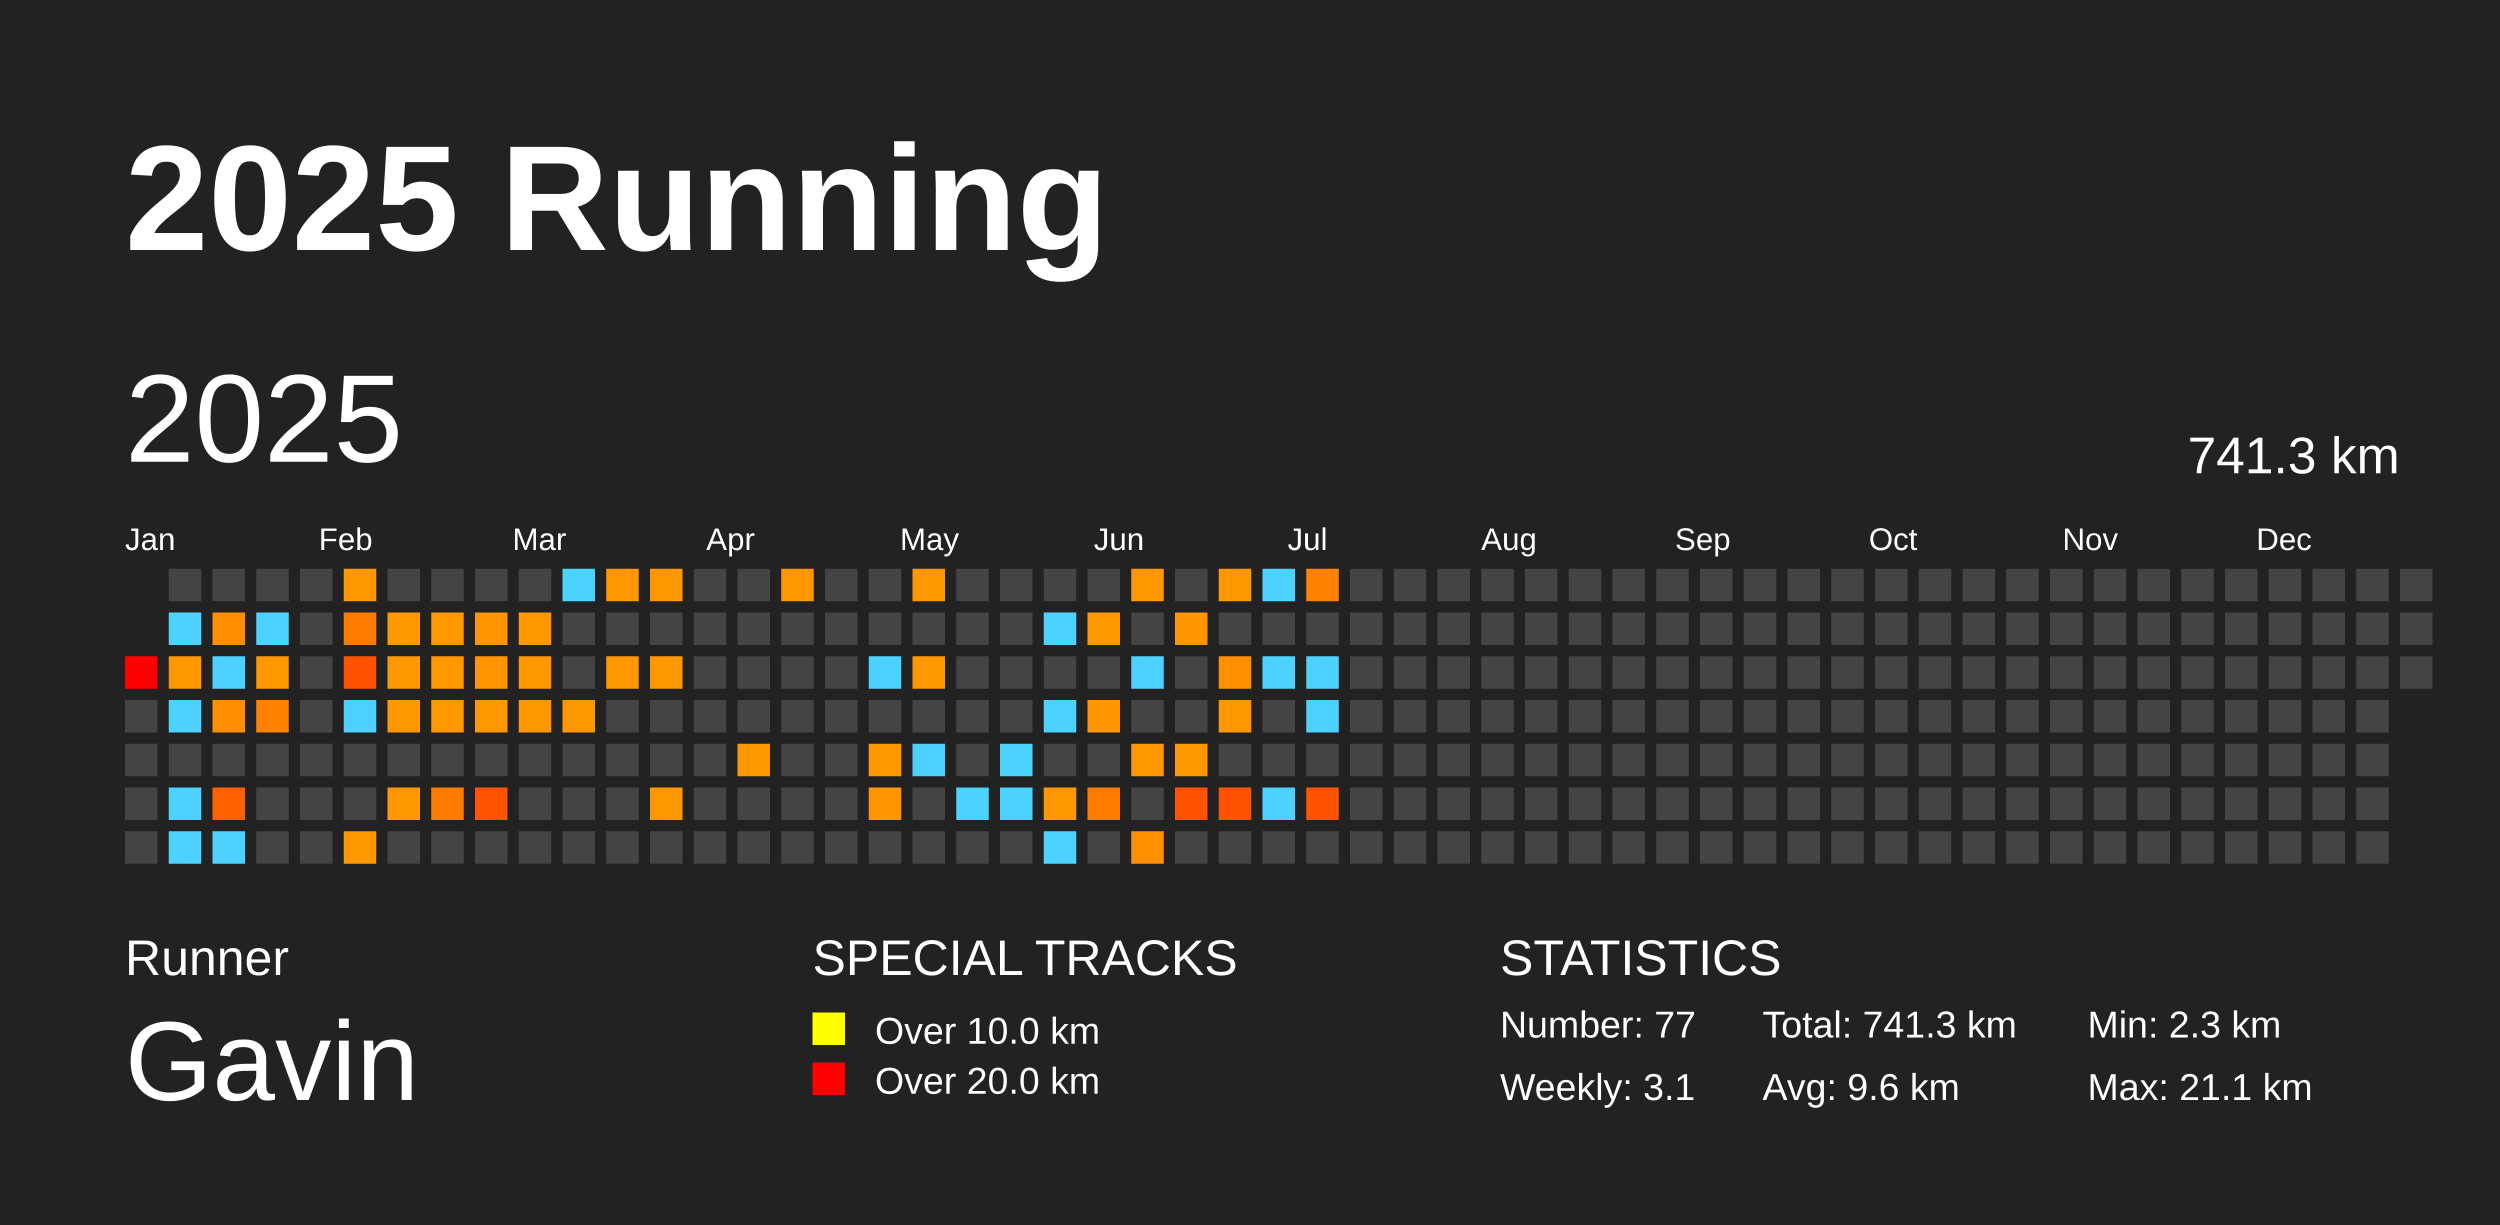
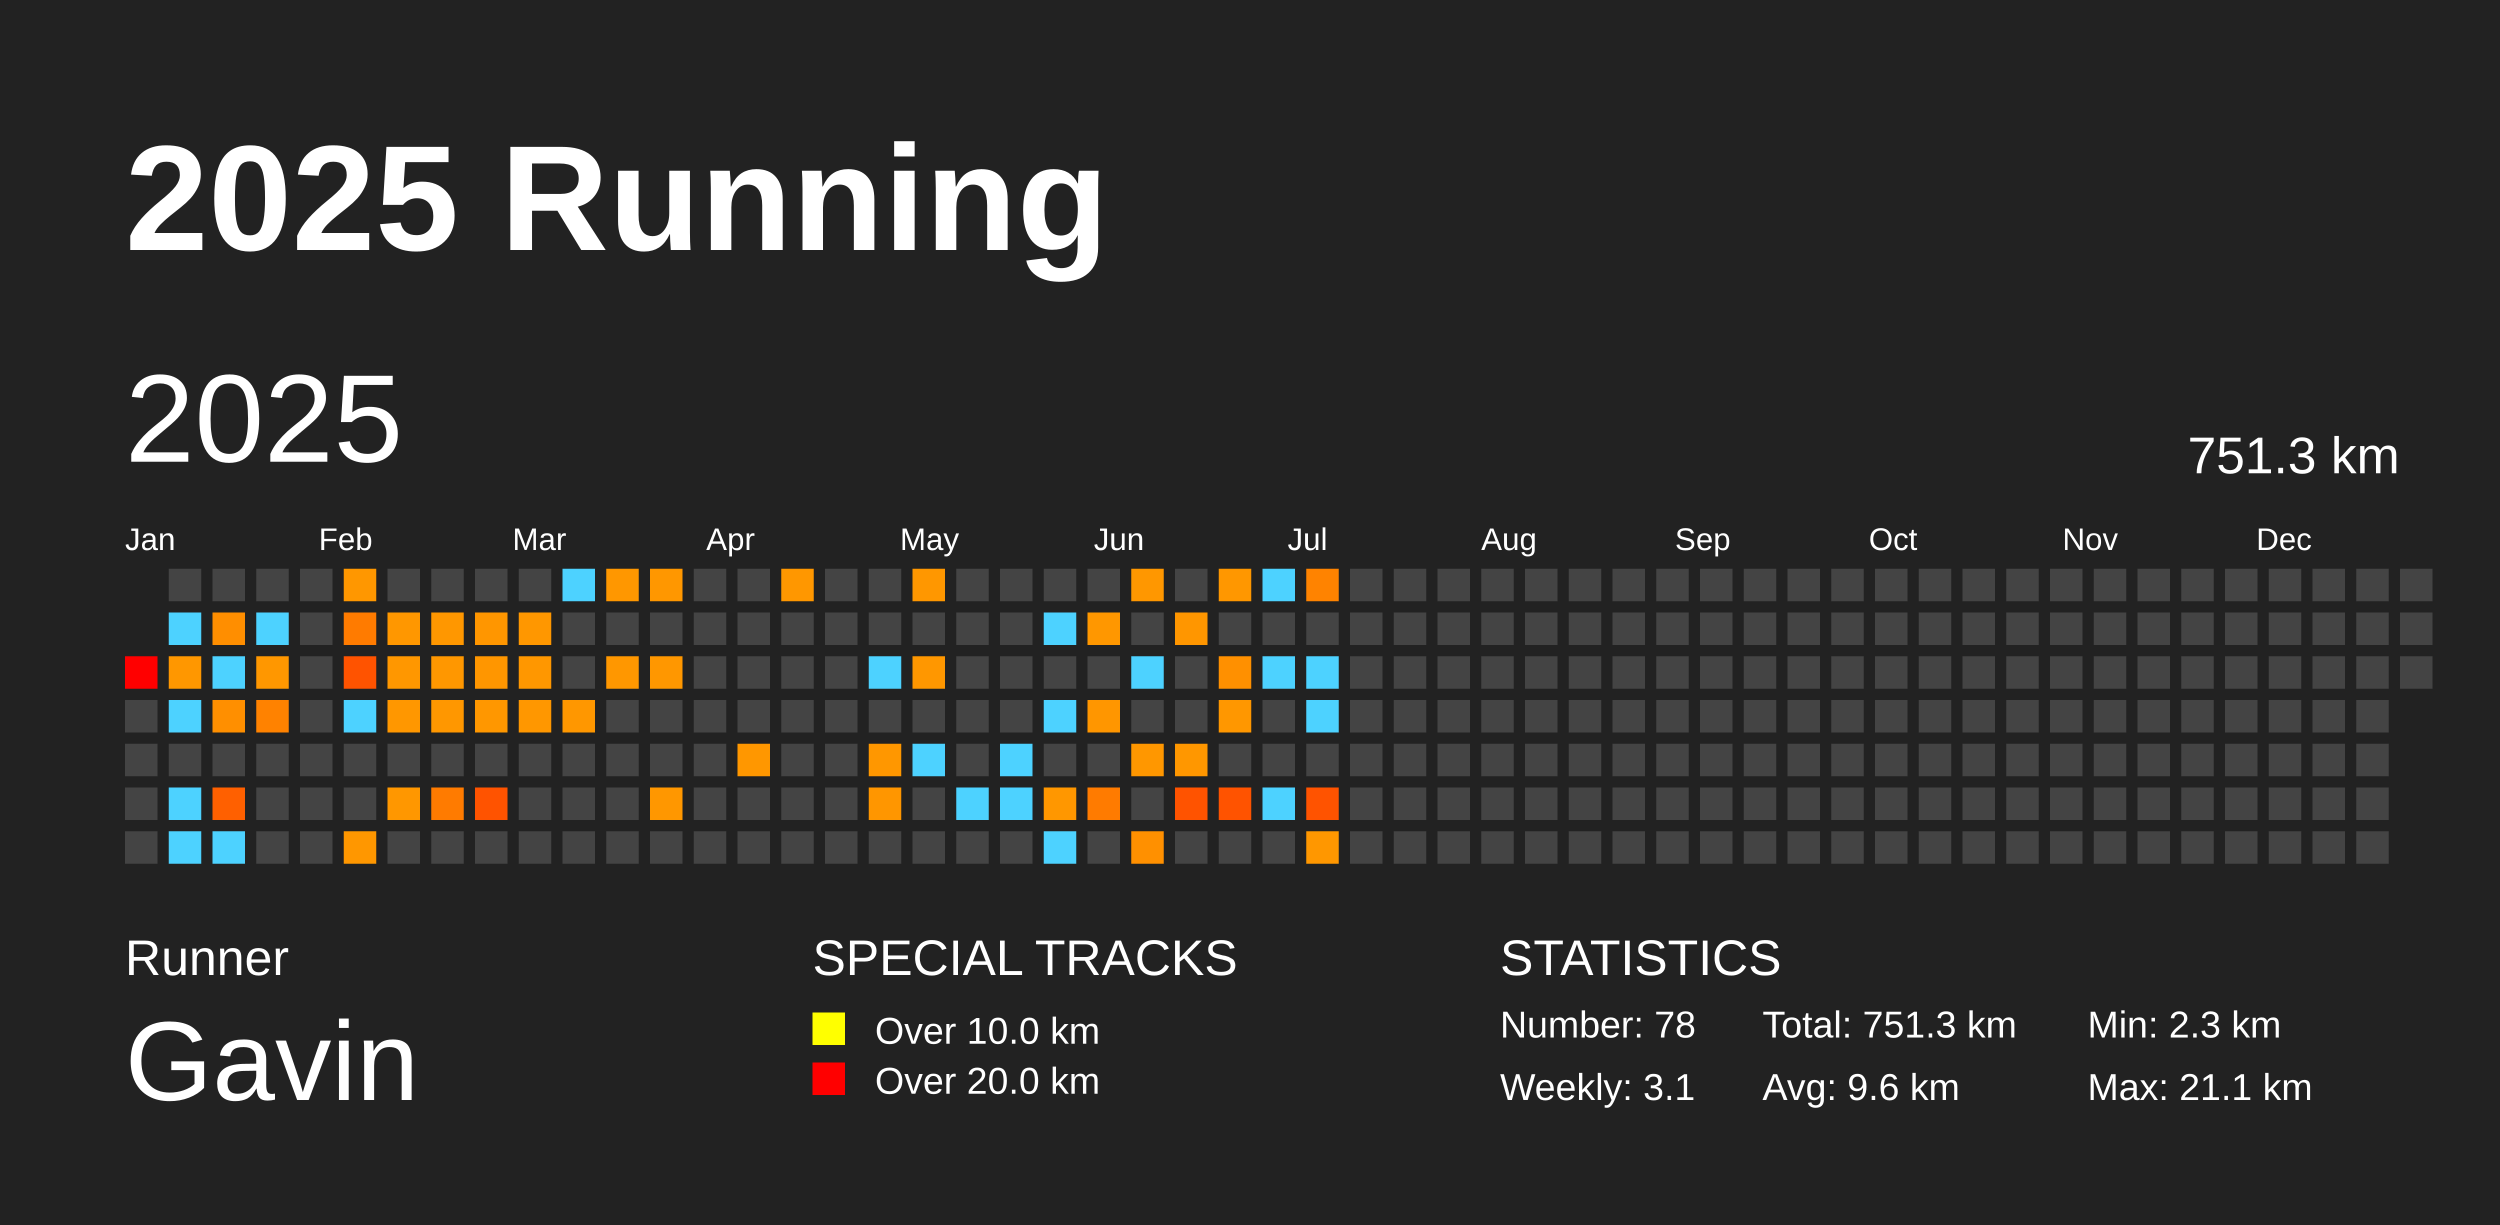
<svg xmlns="http://www.w3.org/2000/svg" baseProfile="full" height="98mm" version="1.1" viewBox="0,0,200,98" width="200mm">
  <defs />
  <rect fill="#222222" height="98" width="200" x="0" y="0" />
  <text fill="#FFFFFF" style="font-size:12px; font-family:Arial; font-weight:bold;" x="10" y="20">2025 Running</text>
  <text fill="#FFFFFF" style="font-size:4px; font-family:Arial" x="10" y="78">Runner</text>
  <text fill="#FFFFFF" style="font-size:9px; font-family:Arial" x="10" y="88">Gavin</text>
  <text fill="#FFFFFF" style="font-size:4px; font-family:Arial" x="65" y="78">SPECIAL TRACKS</text>
  <rect fill="yellow" height="2.6" width="2.6" x="65" y="81" />
  <text fill="#FFFFFF" style="font-size:3px; font-family:Arial" x="70" y="83.5">Over 10.0 km</text>
  <rect fill="red" height="2.6" width="2.6" x="65" y="85" />
  <text fill="#FFFFFF" style="font-size:3px; font-family:Arial" x="70" y="87.5">Over 20.0 km</text>
  <text fill="#FFFFFF" style="font-size:4px; font-family:Arial" x="120" y="78">STATISTICS</text>
-   <text fill="#FFFFFF" style="font-size:3px; font-family:Arial" x="120" y="83">Number: 77</text>
+   <text fill="#FFFFFF" style="font-size:3px; font-family:Arial" x="120" y="83">Number: 78</text>
  <text fill="#FFFFFF" style="font-size:3px; font-family:Arial" x="120" y="88">Weekly: 3.1</text>
-   <text fill="#FFFFFF" style="font-size:3px; font-family:Arial" x="141" y="83">Total: 741.3 km</text>
+   <text fill="#FFFFFF" style="font-size:3px; font-family:Arial" x="141" y="83">Total: 751.3 km</text>
  <text fill="#FFFFFF" style="font-size:3px; font-family:Arial" x="141" y="88">Avg: 9.6 km</text>
  <text fill="#FFFFFF" style="font-size:3px; font-family:Arial" x="167" y="83">Min: 2.3 km</text>
  <text fill="#FFFFFF" style="font-size:3px; font-family:Arial" x="167" y="88">Max: 21.1 km</text>
  <text dominant-baseline="hanging" fill="#FFFFFF" style="font-size:10.0px; font-family:Arial;" x="10" y="30">2025</text>
-   <text dominant-baseline="hanging" fill="#FFFFFF" style="font-size:4.125px; font-family:Arial;" x="175" y="35">741.3 km</text>
+   <text dominant-baseline="hanging" fill="#FFFFFF" style="font-size:4.125px; font-family:Arial;" x="175" y="35">751.3 km</text>
  <text fill="#FFFFFF" style="font-size:2.5px; font-family:Arial" x="10.0" y="44">Jan</text>
  <text fill="#FFFFFF" style="font-size:2.5px; font-family:Arial" x="25.5" y="44">Feb</text>
  <text fill="#FFFFFF" style="font-size:2.5px; font-family:Arial" x="41.0" y="44">Mar</text>
  <text fill="#FFFFFF" style="font-size:2.5px; font-family:Arial" x="56.5" y="44">Apr</text>
  <text fill="#FFFFFF" style="font-size:2.5px; font-family:Arial" x="72.0" y="44">May</text>
  <text fill="#FFFFFF" style="font-size:2.5px; font-family:Arial" x="87.5" y="44">Jun</text>
  <text fill="#FFFFFF" style="font-size:2.5px; font-family:Arial" x="103.0" y="44">Jul</text>
  <text fill="#FFFFFF" style="font-size:2.5px; font-family:Arial" x="118.5" y="44">Aug</text>
  <text fill="#FFFFFF" style="font-size:2.5px; font-family:Arial" x="134.0" y="44">Sep</text>
  <text fill="#FFFFFF" style="font-size:2.5px; font-family:Arial" x="149.5" y="44">Oct</text>
  <text fill="#FFFFFF" style="font-size:2.5px; font-family:Arial" x="165.0" y="44">Nov</text>
  <text fill="#FFFFFF" style="font-size:2.5px; font-family:Arial" x="180.5" y="44">Dec</text>
  <rect fill="red" height="2.6" width="2.6" x="10.0" y="52.5" />
  <rect fill="#444444" height="2.6" width="2.6" x="10.0" y="56.0" />
  <rect fill="#444444" height="2.6" width="2.6" x="10.0" y="59.5" />
  <rect fill="#444444" height="2.6" width="2.6" x="10.0" y="63.0" />
  <rect fill="#444444" height="2.6" width="2.6" x="10.0" y="66.5" />
  <rect fill="#444444" height="2.6" width="2.6" x="13.5" y="45.5" />
  <rect fill="#4dd2ff" height="2.6" width="2.6" x="13.5" y="49.0" />
  <rect fill="#ff9700" height="2.6" width="2.6" x="13.5" y="52.5" />
  <rect fill="#4dd2ff" height="2.6" width="2.6" x="13.5" y="56.0" />
  <rect fill="#444444" height="2.6" width="2.6" x="13.5" y="59.5" />
  <rect fill="#4dd2ff" height="2.6" width="2.6" x="13.5" y="63.0" />
  <rect fill="#4dd2ff" height="2.6" width="2.6" x="13.5" y="66.5" />
  <rect fill="#444444" height="2.6" width="2.6" x="17.0" y="45.5" />
  <rect fill="#ff8e00" height="2.6" width="2.6" x="17.0" y="49.0" />
  <rect fill="#4dd2ff" height="2.6" width="2.6" x="17.0" y="52.5" />
  <rect fill="#ff8f00" height="2.6" width="2.6" x="17.0" y="56.0" />
  <rect fill="#444444" height="2.6" width="2.6" x="17.0" y="59.5" />
  <rect fill="#ff6000" height="2.6" width="2.6" x="17.0" y="63.0" />
  <rect fill="#4dd2ff" height="2.6" width="2.6" x="17.0" y="66.5" />
  <rect fill="#444444" height="2.6" width="2.6" x="20.5" y="45.5" />
  <rect fill="#4dd2ff" height="2.6" width="2.6" x="20.5" y="49.0" />
  <rect fill="#ff9700" height="2.6" width="2.6" x="20.5" y="52.5" />
  <rect fill="#ff8200" height="2.6" width="2.6" x="20.5" y="56.0" />
  <rect fill="#444444" height="2.6" width="2.6" x="20.5" y="59.5" />
  <rect fill="#444444" height="2.6" width="2.6" x="20.5" y="63.0" />
  <rect fill="#444444" height="2.6" width="2.6" x="20.5" y="66.5" />
  <rect fill="#444444" height="2.6" width="2.6" x="24.0" y="45.5" />
  <rect fill="#444444" height="2.6" width="2.6" x="24.0" y="49.0" />
  <rect fill="#444444" height="2.6" width="2.6" x="24.0" y="52.5" />
  <rect fill="#444444" height="2.6" width="2.6" x="24.0" y="56.0" />
  <rect fill="#444444" height="2.6" width="2.6" x="24.0" y="59.5" />
  <rect fill="#444444" height="2.6" width="2.6" x="24.0" y="63.0" />
  <rect fill="#444444" height="2.6" width="2.6" x="24.0" y="66.5" />
  <rect fill="#ff9700" height="2.6" width="2.6" x="27.5" y="45.5" />
  <rect fill="#ff7b00" height="2.6" width="2.6" x="27.5" y="49.0" />
  <rect fill="#ff5300" height="2.6" width="2.6" x="27.5" y="52.5" />
  <rect fill="#4dd2ff" height="2.6" width="2.6" x="27.5" y="56.0" />
  <rect fill="#444444" height="2.6" width="2.6" x="27.5" y="59.5" />
  <rect fill="#444444" height="2.6" width="2.6" x="27.5" y="63.0" />
  <rect fill="#ff9700" height="2.6" width="2.6" x="27.5" y="66.5" />
  <rect fill="#444444" height="2.6" width="2.6" x="31.0" y="45.5" />
  <rect fill="#ff9700" height="2.6" width="2.6" x="31.0" y="49.0" />
  <rect fill="#ff9700" height="2.6" width="2.6" x="31.0" y="52.5" />
  <rect fill="#ff9700" height="2.6" width="2.6" x="31.0" y="56.0" />
  <rect fill="#444444" height="2.6" width="2.6" x="31.0" y="59.5" />
  <rect fill="#ff9700" height="2.6" width="2.6" x="31.0" y="63.0" />
  <rect fill="#444444" height="2.6" width="2.6" x="31.0" y="66.5" />
  <rect fill="#444444" height="2.6" width="2.6" x="34.5" y="45.5" />
  <rect fill="#ff9700" height="2.6" width="2.6" x="34.5" y="49.0" />
  <rect fill="#ff9700" height="2.6" width="2.6" x="34.5" y="52.5" />
  <rect fill="#ff9700" height="2.6" width="2.6" x="34.5" y="56.0" />
  <rect fill="#444444" height="2.6" width="2.6" x="34.5" y="59.5" />
  <rect fill="#ff7b00" height="2.6" width="2.6" x="34.5" y="63.0" />
  <rect fill="#444444" height="2.6" width="2.6" x="34.5" y="66.5" />
  <rect fill="#444444" height="2.6" width="2.6" x="38.0" y="45.5" />
  <rect fill="#ff9600" height="2.6" width="2.6" x="38.0" y="49.0" />
  <rect fill="#ff9600" height="2.6" width="2.6" x="38.0" y="52.5" />
  <rect fill="#ff9700" height="2.6" width="2.6" x="38.0" y="56.0" />
  <rect fill="#444444" height="2.6" width="2.6" x="38.0" y="59.5" />
  <rect fill="#ff5300" height="2.6" width="2.6" x="38.0" y="63.0" />
  <rect fill="#444444" height="2.6" width="2.6" x="38.0" y="66.5" />
  <rect fill="#444444" height="2.6" width="2.6" x="41.5" y="45.5" />
  <rect fill="#ff9700" height="2.6" width="2.6" x="41.5" y="49.0" />
  <rect fill="#ff9700" height="2.6" width="2.6" x="41.5" y="52.5" />
  <rect fill="#ff9700" height="2.6" width="2.6" x="41.5" y="56.0" />
  <rect fill="#444444" height="2.6" width="2.6" x="41.5" y="59.5" />
  <rect fill="#444444" height="2.6" width="2.6" x="41.5" y="63.0" />
  <rect fill="#444444" height="2.6" width="2.6" x="41.5" y="66.5" />
  <rect fill="#4dd2ff" height="2.6" width="2.6" x="45.0" y="45.5" />
  <rect fill="#444444" height="2.6" width="2.6" x="45.0" y="49.0" />
  <rect fill="#444444" height="2.6" width="2.6" x="45.0" y="52.5" />
  <rect fill="#ff9700" height="2.6" width="2.6" x="45.0" y="56.0" />
  <rect fill="#444444" height="2.6" width="2.6" x="45.0" y="59.5" />
  <rect fill="#444444" height="2.6" width="2.6" x="45.0" y="63.0" />
  <rect fill="#444444" height="2.6" width="2.6" x="45.0" y="66.5" />
  <rect fill="#ff9700" height="2.6" width="2.6" x="48.5" y="45.5" />
  <rect fill="#444444" height="2.6" width="2.6" x="48.5" y="49.0" />
  <rect fill="#ff9700" height="2.6" width="2.6" x="48.5" y="52.5" />
  <rect fill="#444444" height="2.6" width="2.6" x="48.5" y="56.0" />
  <rect fill="#444444" height="2.6" width="2.6" x="48.5" y="59.5" />
  <rect fill="#444444" height="2.6" width="2.6" x="48.5" y="63.0" />
  <rect fill="#444444" height="2.6" width="2.6" x="48.5" y="66.5" />
  <rect fill="#ff9700" height="2.6" width="2.6" x="52.0" y="45.5" />
  <rect fill="#444444" height="2.6" width="2.6" x="52.0" y="49.0" />
  <rect fill="#ff9700" height="2.6" width="2.6" x="52.0" y="52.5" />
  <rect fill="#444444" height="2.6" width="2.6" x="52.0" y="56.0" />
  <rect fill="#444444" height="2.6" width="2.6" x="52.0" y="59.5" />
  <rect fill="#ff9700" height="2.6" width="2.6" x="52.0" y="63.0" />
  <rect fill="#444444" height="2.6" width="2.6" x="52.0" y="66.5" />
  <rect fill="#444444" height="2.6" width="2.6" x="55.5" y="45.5" />
  <rect fill="#444444" height="2.6" width="2.6" x="55.5" y="49.0" />
  <rect fill="#444444" height="2.6" width="2.6" x="55.5" y="52.5" />
  <rect fill="#444444" height="2.6" width="2.6" x="55.5" y="56.0" />
  <rect fill="#444444" height="2.6" width="2.6" x="55.5" y="59.5" />
  <rect fill="#444444" height="2.6" width="2.6" x="55.5" y="63.0" />
  <rect fill="#444444" height="2.6" width="2.6" x="55.5" y="66.5" />
  <rect fill="#444444" height="2.6" width="2.6" x="59.0" y="45.5" />
  <rect fill="#444444" height="2.6" width="2.6" x="59.0" y="49.0" />
  <rect fill="#444444" height="2.6" width="2.6" x="59.0" y="52.5" />
  <rect fill="#444444" height="2.6" width="2.6" x="59.0" y="56.0" />
  <rect fill="#ff9700" height="2.6" width="2.6" x="59.0" y="59.5" />
  <rect fill="#444444" height="2.6" width="2.6" x="59.0" y="63.0" />
  <rect fill="#444444" height="2.6" width="2.6" x="59.0" y="66.5" />
  <rect fill="#ff9700" height="2.6" width="2.6" x="62.5" y="45.5" />
  <rect fill="#444444" height="2.6" width="2.6" x="62.5" y="49.0" />
  <rect fill="#444444" height="2.6" width="2.6" x="62.5" y="52.5" />
  <rect fill="#444444" height="2.6" width="2.6" x="62.5" y="56.0" />
  <rect fill="#444444" height="2.6" width="2.6" x="62.5" y="59.5" />
  <rect fill="#444444" height="2.6" width="2.6" x="62.5" y="63.0" />
  <rect fill="#444444" height="2.6" width="2.6" x="62.5" y="66.5" />
  <rect fill="#444444" height="2.6" width="2.6" x="66.0" y="45.5" />
  <rect fill="#444444" height="2.6" width="2.6" x="66.0" y="49.0" />
  <rect fill="#444444" height="2.6" width="2.6" x="66.0" y="52.5" />
  <rect fill="#444444" height="2.6" width="2.6" x="66.0" y="56.0" />
  <rect fill="#444444" height="2.6" width="2.6" x="66.0" y="59.5" />
  <rect fill="#444444" height="2.6" width="2.6" x="66.0" y="63.0" />
  <rect fill="#444444" height="2.6" width="2.6" x="66.0" y="66.5" />
  <rect fill="#444444" height="2.6" width="2.6" x="69.5" y="45.5" />
  <rect fill="#444444" height="2.6" width="2.6" x="69.5" y="49.0" />
  <rect fill="#4dd2ff" height="2.6" width="2.6" x="69.5" y="52.5" />
  <rect fill="#444444" height="2.6" width="2.6" x="69.5" y="56.0" />
  <rect fill="#ff9700" height="2.6" width="2.6" x="69.5" y="59.5" />
  <rect fill="#ff9600" height="2.6" width="2.6" x="69.5" y="63.0" />
  <rect fill="#444444" height="2.6" width="2.6" x="69.5" y="66.5" />
  <rect fill="#ff9700" height="2.6" width="2.6" x="73.0" y="45.5" />
  <rect fill="#444444" height="2.6" width="2.6" x="73.0" y="49.0" />
  <rect fill="#ff9700" height="2.6" width="2.6" x="73.0" y="52.5" />
  <rect fill="#444444" height="2.6" width="2.6" x="73.0" y="56.0" />
  <rect fill="#4dd2ff" height="2.6" width="2.6" x="73.0" y="59.5" />
  <rect fill="#444444" height="2.6" width="2.6" x="73.0" y="63.0" />
  <rect fill="#444444" height="2.6" width="2.6" x="73.0" y="66.5" />
  <rect fill="#444444" height="2.6" width="2.6" x="76.5" y="45.5" />
  <rect fill="#444444" height="2.6" width="2.6" x="76.5" y="49.0" />
  <rect fill="#444444" height="2.6" width="2.6" x="76.5" y="52.5" />
  <rect fill="#444444" height="2.6" width="2.6" x="76.5" y="56.0" />
  <rect fill="#444444" height="2.6" width="2.6" x="76.5" y="59.5" />
  <rect fill="#4dd2ff" height="2.6" width="2.6" x="76.5" y="63.0" />
  <rect fill="#444444" height="2.6" width="2.6" x="76.5" y="66.5" />
  <rect fill="#444444" height="2.6" width="2.6" x="80.0" y="45.5" />
  <rect fill="#444444" height="2.6" width="2.6" x="80.0" y="49.0" />
  <rect fill="#444444" height="2.6" width="2.6" x="80.0" y="52.5" />
  <rect fill="#444444" height="2.6" width="2.6" x="80.0" y="56.0" />
  <rect fill="#4dd2ff" height="2.6" width="2.6" x="80.0" y="59.5" />
  <rect fill="#4dd2ff" height="2.6" width="2.6" x="80.0" y="63.0" />
  <rect fill="#444444" height="2.6" width="2.6" x="80.0" y="66.5" />
  <rect fill="#444444" height="2.6" width="2.6" x="83.5" y="45.5" />
  <rect fill="#4dd2ff" height="2.6" width="2.6" x="83.5" y="49.0" />
  <rect fill="#444444" height="2.6" width="2.6" x="83.5" y="52.5" />
  <rect fill="#4dd2ff" height="2.6" width="2.6" x="83.5" y="56.0" />
  <rect fill="#444444" height="2.6" width="2.6" x="83.5" y="59.5" />
  <rect fill="#ff9700" height="2.6" width="2.6" x="83.5" y="63.0" />
  <rect fill="#4dd2ff" height="2.6" width="2.6" x="83.5" y="66.5" />
  <rect fill="#444444" height="2.6" width="2.6" x="87.0" y="45.5" />
  <rect fill="#ff9700" height="2.6" width="2.6" x="87.0" y="49.0" />
  <rect fill="#444444" height="2.6" width="2.6" x="87.0" y="52.5" />
  <rect fill="#ff9600" height="2.6" width="2.6" x="87.0" y="56.0" />
  <rect fill="#444444" height="2.6" width="2.6" x="87.0" y="59.5" />
  <rect fill="#ff7b00" height="2.6" width="2.6" x="87.0" y="63.0" />
  <rect fill="#444444" height="2.6" width="2.6" x="87.0" y="66.5" />
  <rect fill="#ff9700" height="2.6" width="2.6" x="90.5" y="45.5" />
  <rect fill="#444444" height="2.6" width="2.6" x="90.5" y="49.0" />
  <rect fill="#4dd2ff" height="2.6" width="2.6" x="90.5" y="52.5" />
  <rect fill="#444444" height="2.6" width="2.6" x="90.5" y="56.0" />
  <rect fill="#ff9700" height="2.6" width="2.6" x="90.5" y="59.5" />
  <rect fill="#444444" height="2.6" width="2.6" x="90.5" y="63.0" />
  <rect fill="#ff9000" height="2.6" width="2.6" x="90.5" y="66.5" />
  <rect fill="#444444" height="2.6" width="2.6" x="94.0" y="45.5" />
  <rect fill="#ff9600" height="2.6" width="2.6" x="94.0" y="49.0" />
  <rect fill="#444444" height="2.6" width="2.6" x="94.0" y="52.5" />
  <rect fill="#444444" height="2.6" width="2.6" x="94.0" y="56.0" />
  <rect fill="#ff9700" height="2.6" width="2.6" x="94.0" y="59.5" />
  <rect fill="#ff5300" height="2.6" width="2.6" x="94.0" y="63.0" />
  <rect fill="#444444" height="2.6" width="2.6" x="94.0" y="66.5" />
  <rect fill="#ff9700" height="2.6" width="2.6" x="97.5" y="45.5" />
  <rect fill="#444444" height="2.6" width="2.6" x="97.5" y="49.0" />
  <rect fill="#ff9000" height="2.6" width="2.6" x="97.5" y="52.5" />
  <rect fill="#ff9700" height="2.6" width="2.6" x="97.5" y="56.0" />
  <rect fill="#444444" height="2.6" width="2.6" x="97.5" y="59.5" />
  <rect fill="#ff5300" height="2.6" width="2.6" x="97.5" y="63.0" />
  <rect fill="#444444" height="2.6" width="2.6" x="97.5" y="66.5" />
  <rect fill="#4dd2ff" height="2.6" width="2.6" x="101.0" y="45.5" />
  <rect fill="#444444" height="2.6" width="2.6" x="101.0" y="49.0" />
  <rect fill="#4dd2ff" height="2.6" width="2.6" x="101.0" y="52.5" />
  <rect fill="#444444" height="2.6" width="2.6" x="101.0" y="56.0" />
  <rect fill="#444444" height="2.6" width="2.6" x="101.0" y="59.5" />
  <rect fill="#4dd2ff" height="2.6" width="2.6" x="101.0" y="63.0" />
  <rect fill="#444444" height="2.6" width="2.6" x="101.0" y="66.5" />
  <rect fill="#ff8300" height="2.6" width="2.6" x="104.5" y="45.5" />
  <rect fill="#444444" height="2.6" width="2.6" x="104.5" y="49.0" />
  <rect fill="#4dd2ff" height="2.6" width="2.6" x="104.5" y="52.5" />
  <rect fill="#4dd2ff" height="2.6" width="2.6" x="104.5" y="56.0" />
  <rect fill="#444444" height="2.6" width="2.6" x="104.5" y="59.5" />
  <rect fill="#ff5300" height="2.6" width="2.6" x="104.5" y="63.0" />
-   <rect fill="#444444" height="2.6" width="2.6" x="104.5" y="66.5" />
+   <rect fill="#ff9700" height="2.6" width="2.6" x="104.5" y="66.5" />
  <rect fill="#444444" height="2.6" width="2.6" x="108.0" y="45.5" />
  <rect fill="#444444" height="2.6" width="2.6" x="108.0" y="49.0" />
  <rect fill="#444444" height="2.6" width="2.6" x="108.0" y="52.5" />
  <rect fill="#444444" height="2.6" width="2.6" x="108.0" y="56.0" />
  <rect fill="#444444" height="2.6" width="2.6" x="108.0" y="59.5" />
  <rect fill="#444444" height="2.6" width="2.6" x="108.0" y="63.0" />
  <rect fill="#444444" height="2.6" width="2.6" x="108.0" y="66.5" />
  <rect fill="#444444" height="2.6" width="2.6" x="111.5" y="45.5" />
  <rect fill="#444444" height="2.6" width="2.6" x="111.5" y="49.0" />
  <rect fill="#444444" height="2.6" width="2.6" x="111.5" y="52.5" />
  <rect fill="#444444" height="2.6" width="2.6" x="111.5" y="56.0" />
  <rect fill="#444444" height="2.6" width="2.6" x="111.5" y="59.5" />
  <rect fill="#444444" height="2.6" width="2.6" x="111.5" y="63.0" />
  <rect fill="#444444" height="2.6" width="2.6" x="111.5" y="66.5" />
  <rect fill="#444444" height="2.6" width="2.6" x="115.0" y="45.5" />
  <rect fill="#444444" height="2.6" width="2.6" x="115.0" y="49.0" />
  <rect fill="#444444" height="2.6" width="2.6" x="115.0" y="52.5" />
  <rect fill="#444444" height="2.6" width="2.6" x="115.0" y="56.0" />
  <rect fill="#444444" height="2.6" width="2.6" x="115.0" y="59.5" />
  <rect fill="#444444" height="2.6" width="2.6" x="115.0" y="63.0" />
  <rect fill="#444444" height="2.6" width="2.6" x="115.0" y="66.5" />
  <rect fill="#444444" height="2.6" width="2.6" x="118.5" y="45.5" />
  <rect fill="#444444" height="2.6" width="2.6" x="118.5" y="49.0" />
  <rect fill="#444444" height="2.6" width="2.6" x="118.5" y="52.5" />
  <rect fill="#444444" height="2.6" width="2.6" x="118.5" y="56.0" />
  <rect fill="#444444" height="2.6" width="2.6" x="118.5" y="59.5" />
  <rect fill="#444444" height="2.6" width="2.6" x="118.5" y="63.0" />
  <rect fill="#444444" height="2.6" width="2.6" x="118.5" y="66.5" />
  <rect fill="#444444" height="2.6" width="2.6" x="122.0" y="45.5" />
  <rect fill="#444444" height="2.6" width="2.6" x="122.0" y="49.0" />
  <rect fill="#444444" height="2.6" width="2.6" x="122.0" y="52.5" />
  <rect fill="#444444" height="2.6" width="2.6" x="122.0" y="56.0" />
  <rect fill="#444444" height="2.6" width="2.6" x="122.0" y="59.5" />
  <rect fill="#444444" height="2.6" width="2.6" x="122.0" y="63.0" />
  <rect fill="#444444" height="2.6" width="2.6" x="122.0" y="66.5" />
  <rect fill="#444444" height="2.6" width="2.6" x="125.5" y="45.5" />
  <rect fill="#444444" height="2.6" width="2.6" x="125.5" y="49.0" />
  <rect fill="#444444" height="2.6" width="2.6" x="125.5" y="52.5" />
  <rect fill="#444444" height="2.6" width="2.6" x="125.5" y="56.0" />
  <rect fill="#444444" height="2.6" width="2.6" x="125.5" y="59.5" />
  <rect fill="#444444" height="2.6" width="2.6" x="125.5" y="63.0" />
  <rect fill="#444444" height="2.6" width="2.6" x="125.5" y="66.5" />
  <rect fill="#444444" height="2.6" width="2.6" x="129.0" y="45.5" />
  <rect fill="#444444" height="2.6" width="2.6" x="129.0" y="49.0" />
  <rect fill="#444444" height="2.6" width="2.6" x="129.0" y="52.5" />
  <rect fill="#444444" height="2.6" width="2.6" x="129.0" y="56.0" />
  <rect fill="#444444" height="2.6" width="2.6" x="129.0" y="59.5" />
  <rect fill="#444444" height="2.6" width="2.6" x="129.0" y="63.0" />
  <rect fill="#444444" height="2.6" width="2.6" x="129.0" y="66.5" />
  <rect fill="#444444" height="2.6" width="2.6" x="132.5" y="45.5" />
  <rect fill="#444444" height="2.6" width="2.6" x="132.5" y="49.0" />
  <rect fill="#444444" height="2.6" width="2.6" x="132.5" y="52.5" />
  <rect fill="#444444" height="2.6" width="2.6" x="132.5" y="56.0" />
  <rect fill="#444444" height="2.6" width="2.6" x="132.5" y="59.5" />
  <rect fill="#444444" height="2.6" width="2.6" x="132.5" y="63.0" />
  <rect fill="#444444" height="2.6" width="2.6" x="132.5" y="66.5" />
  <rect fill="#444444" height="2.6" width="2.6" x="136.0" y="45.5" />
  <rect fill="#444444" height="2.6" width="2.6" x="136.0" y="49.0" />
  <rect fill="#444444" height="2.6" width="2.6" x="136.0" y="52.5" />
  <rect fill="#444444" height="2.6" width="2.6" x="136.0" y="56.0" />
  <rect fill="#444444" height="2.6" width="2.6" x="136.0" y="59.5" />
  <rect fill="#444444" height="2.6" width="2.6" x="136.0" y="63.0" />
  <rect fill="#444444" height="2.6" width="2.6" x="136.0" y="66.5" />
  <rect fill="#444444" height="2.6" width="2.6" x="139.5" y="45.5" />
  <rect fill="#444444" height="2.6" width="2.6" x="139.5" y="49.0" />
  <rect fill="#444444" height="2.6" width="2.6" x="139.5" y="52.5" />
  <rect fill="#444444" height="2.6" width="2.6" x="139.5" y="56.0" />
  <rect fill="#444444" height="2.6" width="2.6" x="139.5" y="59.5" />
  <rect fill="#444444" height="2.6" width="2.6" x="139.5" y="63.0" />
  <rect fill="#444444" height="2.6" width="2.6" x="139.5" y="66.5" />
  <rect fill="#444444" height="2.6" width="2.6" x="143.0" y="45.5" />
  <rect fill="#444444" height="2.6" width="2.6" x="143.0" y="49.0" />
  <rect fill="#444444" height="2.6" width="2.6" x="143.0" y="52.5" />
  <rect fill="#444444" height="2.6" width="2.6" x="143.0" y="56.0" />
  <rect fill="#444444" height="2.6" width="2.6" x="143.0" y="59.5" />
  <rect fill="#444444" height="2.6" width="2.6" x="143.0" y="63.0" />
  <rect fill="#444444" height="2.6" width="2.6" x="143.0" y="66.5" />
  <rect fill="#444444" height="2.6" width="2.6" x="146.5" y="45.5" />
  <rect fill="#444444" height="2.6" width="2.6" x="146.5" y="49.0" />
  <rect fill="#444444" height="2.6" width="2.6" x="146.5" y="52.5" />
  <rect fill="#444444" height="2.6" width="2.6" x="146.5" y="56.0" />
  <rect fill="#444444" height="2.6" width="2.6" x="146.5" y="59.5" />
  <rect fill="#444444" height="2.6" width="2.6" x="146.5" y="63.0" />
  <rect fill="#444444" height="2.6" width="2.6" x="146.5" y="66.5" />
  <rect fill="#444444" height="2.6" width="2.6" x="150.0" y="45.5" />
  <rect fill="#444444" height="2.6" width="2.6" x="150.0" y="49.0" />
  <rect fill="#444444" height="2.6" width="2.6" x="150.0" y="52.5" />
  <rect fill="#444444" height="2.6" width="2.6" x="150.0" y="56.0" />
  <rect fill="#444444" height="2.6" width="2.6" x="150.0" y="59.5" />
  <rect fill="#444444" height="2.6" width="2.6" x="150.0" y="63.0" />
  <rect fill="#444444" height="2.6" width="2.6" x="150.0" y="66.5" />
  <rect fill="#444444" height="2.6" width="2.6" x="153.5" y="45.5" />
  <rect fill="#444444" height="2.6" width="2.6" x="153.5" y="49.0" />
  <rect fill="#444444" height="2.6" width="2.6" x="153.5" y="52.5" />
  <rect fill="#444444" height="2.6" width="2.6" x="153.5" y="56.0" />
  <rect fill="#444444" height="2.6" width="2.6" x="153.5" y="59.5" />
  <rect fill="#444444" height="2.6" width="2.6" x="153.5" y="63.0" />
  <rect fill="#444444" height="2.6" width="2.6" x="153.5" y="66.5" />
  <rect fill="#444444" height="2.6" width="2.6" x="157.0" y="45.5" />
  <rect fill="#444444" height="2.6" width="2.6" x="157.0" y="49.0" />
  <rect fill="#444444" height="2.6" width="2.6" x="157.0" y="52.5" />
  <rect fill="#444444" height="2.6" width="2.6" x="157.0" y="56.0" />
  <rect fill="#444444" height="2.6" width="2.6" x="157.0" y="59.5" />
  <rect fill="#444444" height="2.6" width="2.6" x="157.0" y="63.0" />
  <rect fill="#444444" height="2.6" width="2.6" x="157.0" y="66.5" />
  <rect fill="#444444" height="2.6" width="2.6" x="160.5" y="45.5" />
  <rect fill="#444444" height="2.6" width="2.6" x="160.5" y="49.0" />
  <rect fill="#444444" height="2.6" width="2.6" x="160.5" y="52.5" />
  <rect fill="#444444" height="2.6" width="2.6" x="160.5" y="56.0" />
  <rect fill="#444444" height="2.6" width="2.6" x="160.5" y="59.5" />
  <rect fill="#444444" height="2.6" width="2.6" x="160.5" y="63.0" />
  <rect fill="#444444" height="2.6" width="2.6" x="160.5" y="66.5" />
  <rect fill="#444444" height="2.6" width="2.6" x="164.0" y="45.5" />
  <rect fill="#444444" height="2.6" width="2.6" x="164.0" y="49.0" />
  <rect fill="#444444" height="2.6" width="2.6" x="164.0" y="52.5" />
  <rect fill="#444444" height="2.6" width="2.6" x="164.0" y="56.0" />
  <rect fill="#444444" height="2.6" width="2.6" x="164.0" y="59.5" />
  <rect fill="#444444" height="2.6" width="2.6" x="164.0" y="63.0" />
  <rect fill="#444444" height="2.6" width="2.6" x="164.0" y="66.5" />
  <rect fill="#444444" height="2.6" width="2.6" x="167.5" y="45.5" />
  <rect fill="#444444" height="2.6" width="2.6" x="167.5" y="49.0" />
  <rect fill="#444444" height="2.6" width="2.6" x="167.5" y="52.5" />
  <rect fill="#444444" height="2.6" width="2.6" x="167.5" y="56.0" />
  <rect fill="#444444" height="2.6" width="2.6" x="167.5" y="59.5" />
  <rect fill="#444444" height="2.6" width="2.6" x="167.5" y="63.0" />
  <rect fill="#444444" height="2.6" width="2.6" x="167.5" y="66.5" />
  <rect fill="#444444" height="2.6" width="2.6" x="171.0" y="45.5" />
  <rect fill="#444444" height="2.6" width="2.6" x="171.0" y="49.0" />
  <rect fill="#444444" height="2.6" width="2.6" x="171.0" y="52.5" />
  <rect fill="#444444" height="2.6" width="2.6" x="171.0" y="56.0" />
  <rect fill="#444444" height="2.6" width="2.6" x="171.0" y="59.5" />
  <rect fill="#444444" height="2.6" width="2.6" x="171.0" y="63.0" />
  <rect fill="#444444" height="2.6" width="2.6" x="171.0" y="66.5" />
  <rect fill="#444444" height="2.6" width="2.6" x="174.5" y="45.5" />
  <rect fill="#444444" height="2.6" width="2.6" x="174.5" y="49.0" />
  <rect fill="#444444" height="2.6" width="2.6" x="174.5" y="52.5" />
  <rect fill="#444444" height="2.6" width="2.6" x="174.5" y="56.0" />
  <rect fill="#444444" height="2.6" width="2.6" x="174.5" y="59.5" />
  <rect fill="#444444" height="2.6" width="2.6" x="174.5" y="63.0" />
  <rect fill="#444444" height="2.6" width="2.6" x="174.5" y="66.5" />
  <rect fill="#444444" height="2.6" width="2.6" x="178.0" y="45.5" />
  <rect fill="#444444" height="2.6" width="2.6" x="178.0" y="49.0" />
  <rect fill="#444444" height="2.6" width="2.6" x="178.0" y="52.5" />
  <rect fill="#444444" height="2.6" width="2.6" x="178.0" y="56.0" />
  <rect fill="#444444" height="2.6" width="2.6" x="178.0" y="59.5" />
  <rect fill="#444444" height="2.6" width="2.6" x="178.0" y="63.0" />
  <rect fill="#444444" height="2.6" width="2.6" x="178.0" y="66.5" />
  <rect fill="#444444" height="2.6" width="2.6" x="181.5" y="45.5" />
  <rect fill="#444444" height="2.6" width="2.6" x="181.5" y="49.0" />
  <rect fill="#444444" height="2.6" width="2.6" x="181.5" y="52.5" />
  <rect fill="#444444" height="2.6" width="2.6" x="181.5" y="56.0" />
  <rect fill="#444444" height="2.6" width="2.6" x="181.5" y="59.5" />
  <rect fill="#444444" height="2.6" width="2.6" x="181.5" y="63.0" />
  <rect fill="#444444" height="2.6" width="2.6" x="181.5" y="66.5" />
  <rect fill="#444444" height="2.6" width="2.6" x="185.0" y="45.5" />
  <rect fill="#444444" height="2.6" width="2.6" x="185.0" y="49.0" />
  <rect fill="#444444" height="2.6" width="2.6" x="185.0" y="52.5" />
  <rect fill="#444444" height="2.6" width="2.6" x="185.0" y="56.0" />
  <rect fill="#444444" height="2.6" width="2.6" x="185.0" y="59.5" />
  <rect fill="#444444" height="2.6" width="2.6" x="185.0" y="63.0" />
  <rect fill="#444444" height="2.6" width="2.6" x="185.0" y="66.5" />
  <rect fill="#444444" height="2.6" width="2.6" x="188.5" y="45.5" />
  <rect fill="#444444" height="2.6" width="2.6" x="188.5" y="49.0" />
  <rect fill="#444444" height="2.6" width="2.6" x="188.5" y="52.5" />
  <rect fill="#444444" height="2.6" width="2.6" x="188.5" y="56.0" />
  <rect fill="#444444" height="2.6" width="2.6" x="188.5" y="59.5" />
  <rect fill="#444444" height="2.6" width="2.6" x="188.5" y="63.0" />
  <rect fill="#444444" height="2.6" width="2.6" x="188.5" y="66.5" />
  <rect fill="#444444" height="2.6" width="2.6" x="192.0" y="45.5" />
  <rect fill="#444444" height="2.6" width="2.6" x="192.0" y="49.0" />
  <rect fill="#444444" height="2.6" width="2.6" x="192.0" y="52.5" />
</svg>
